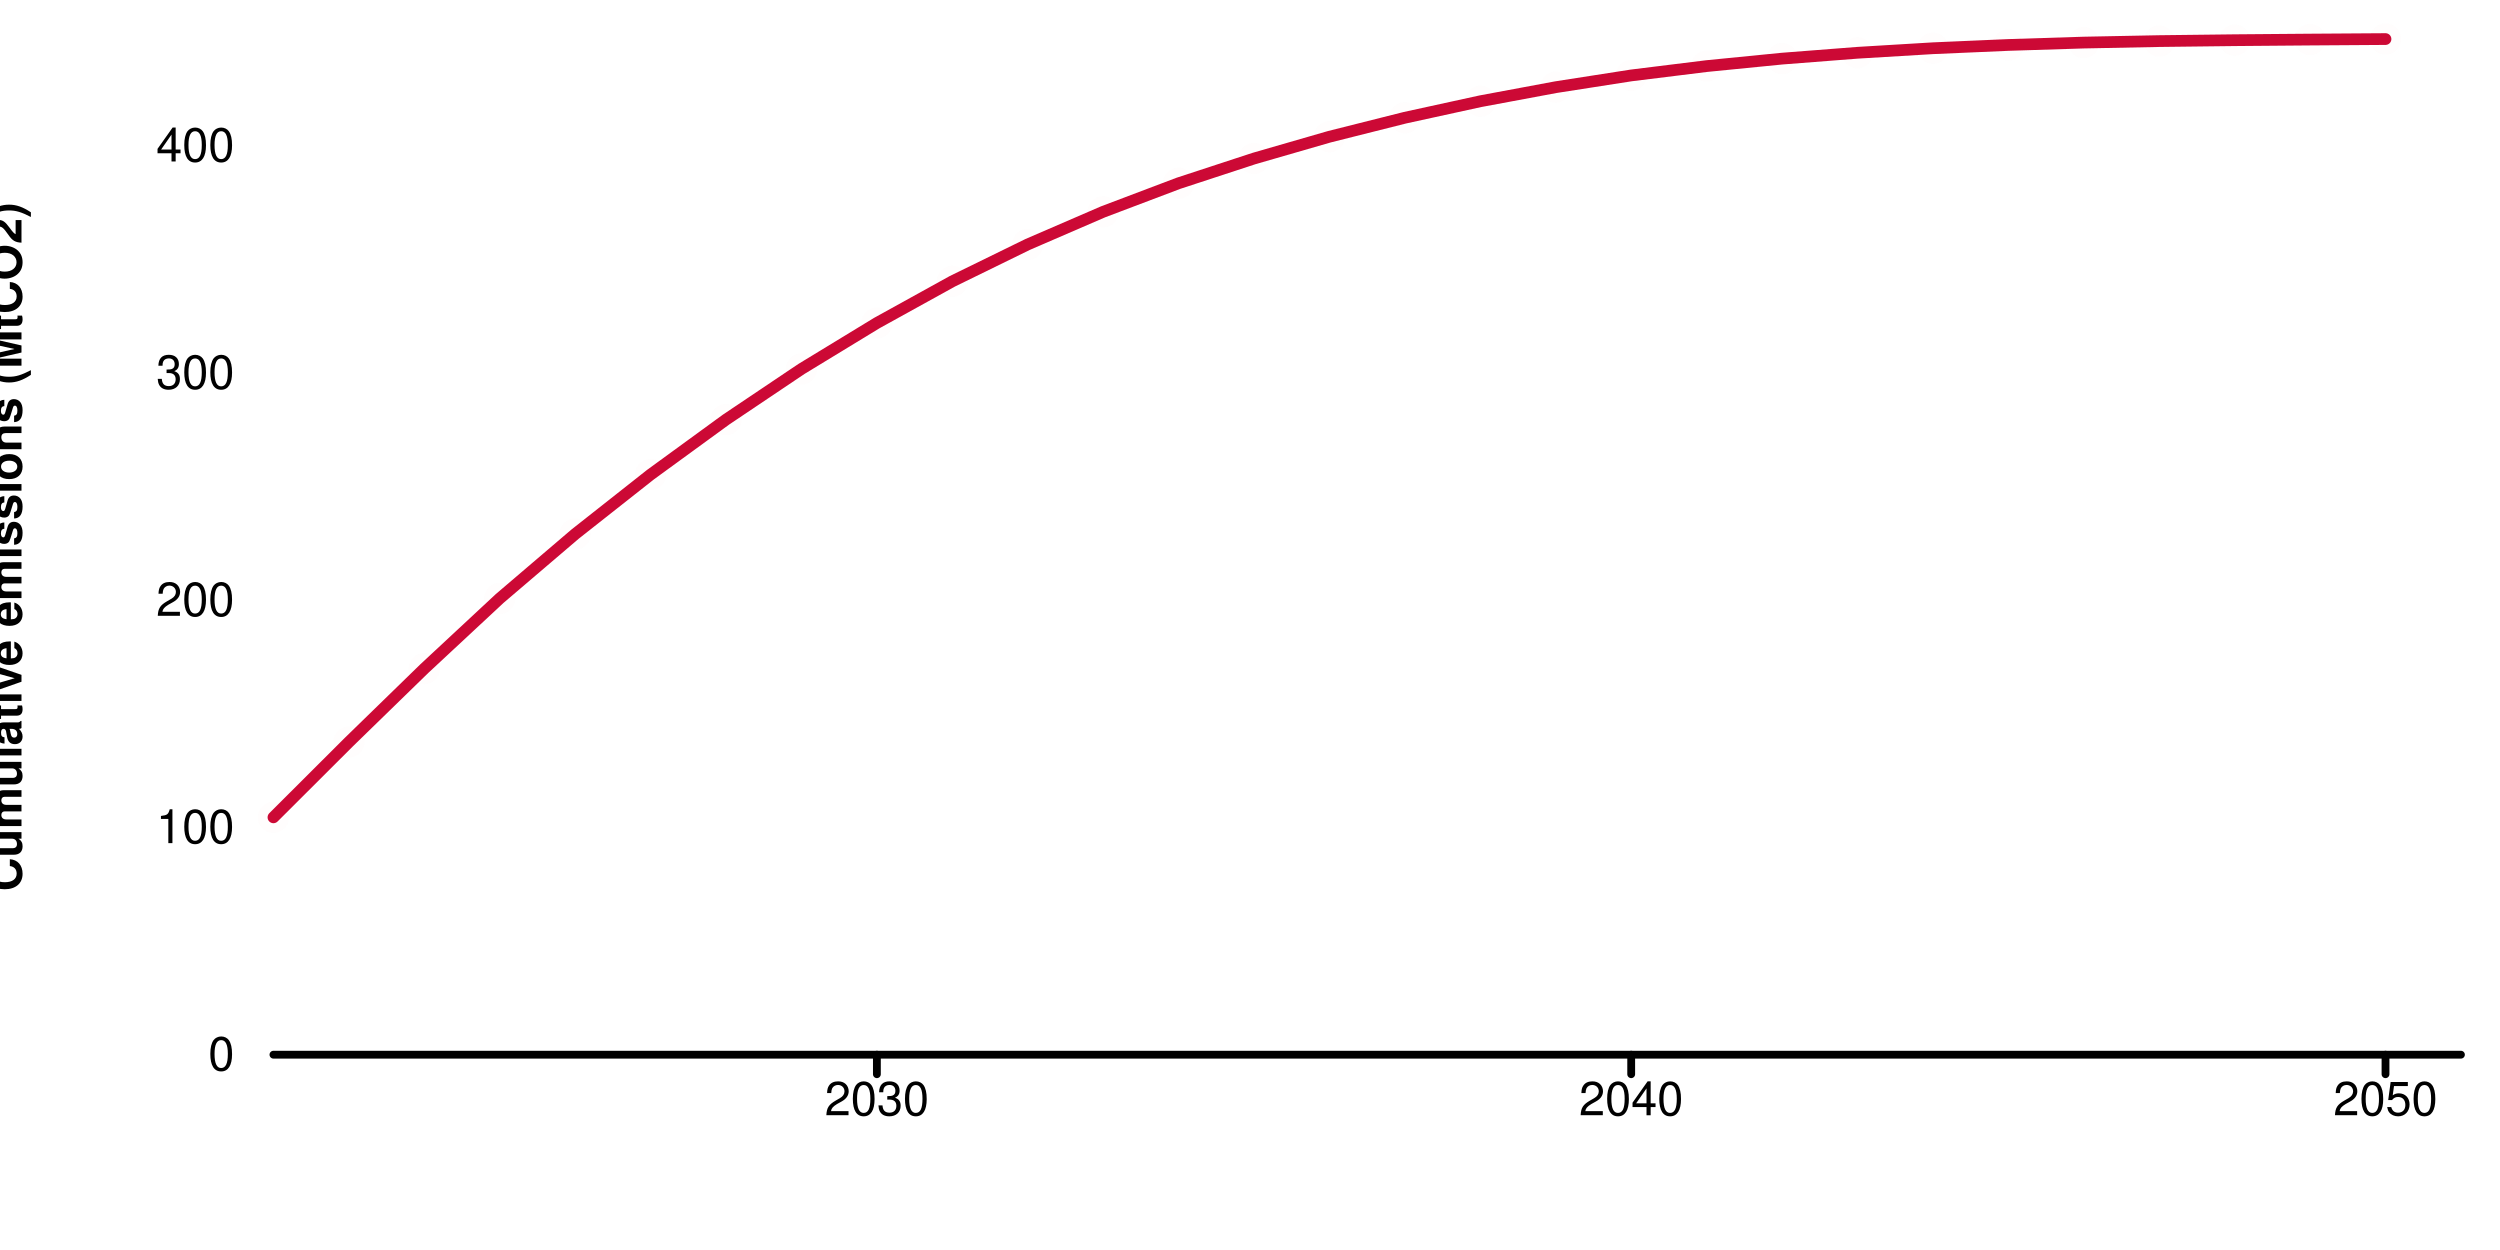
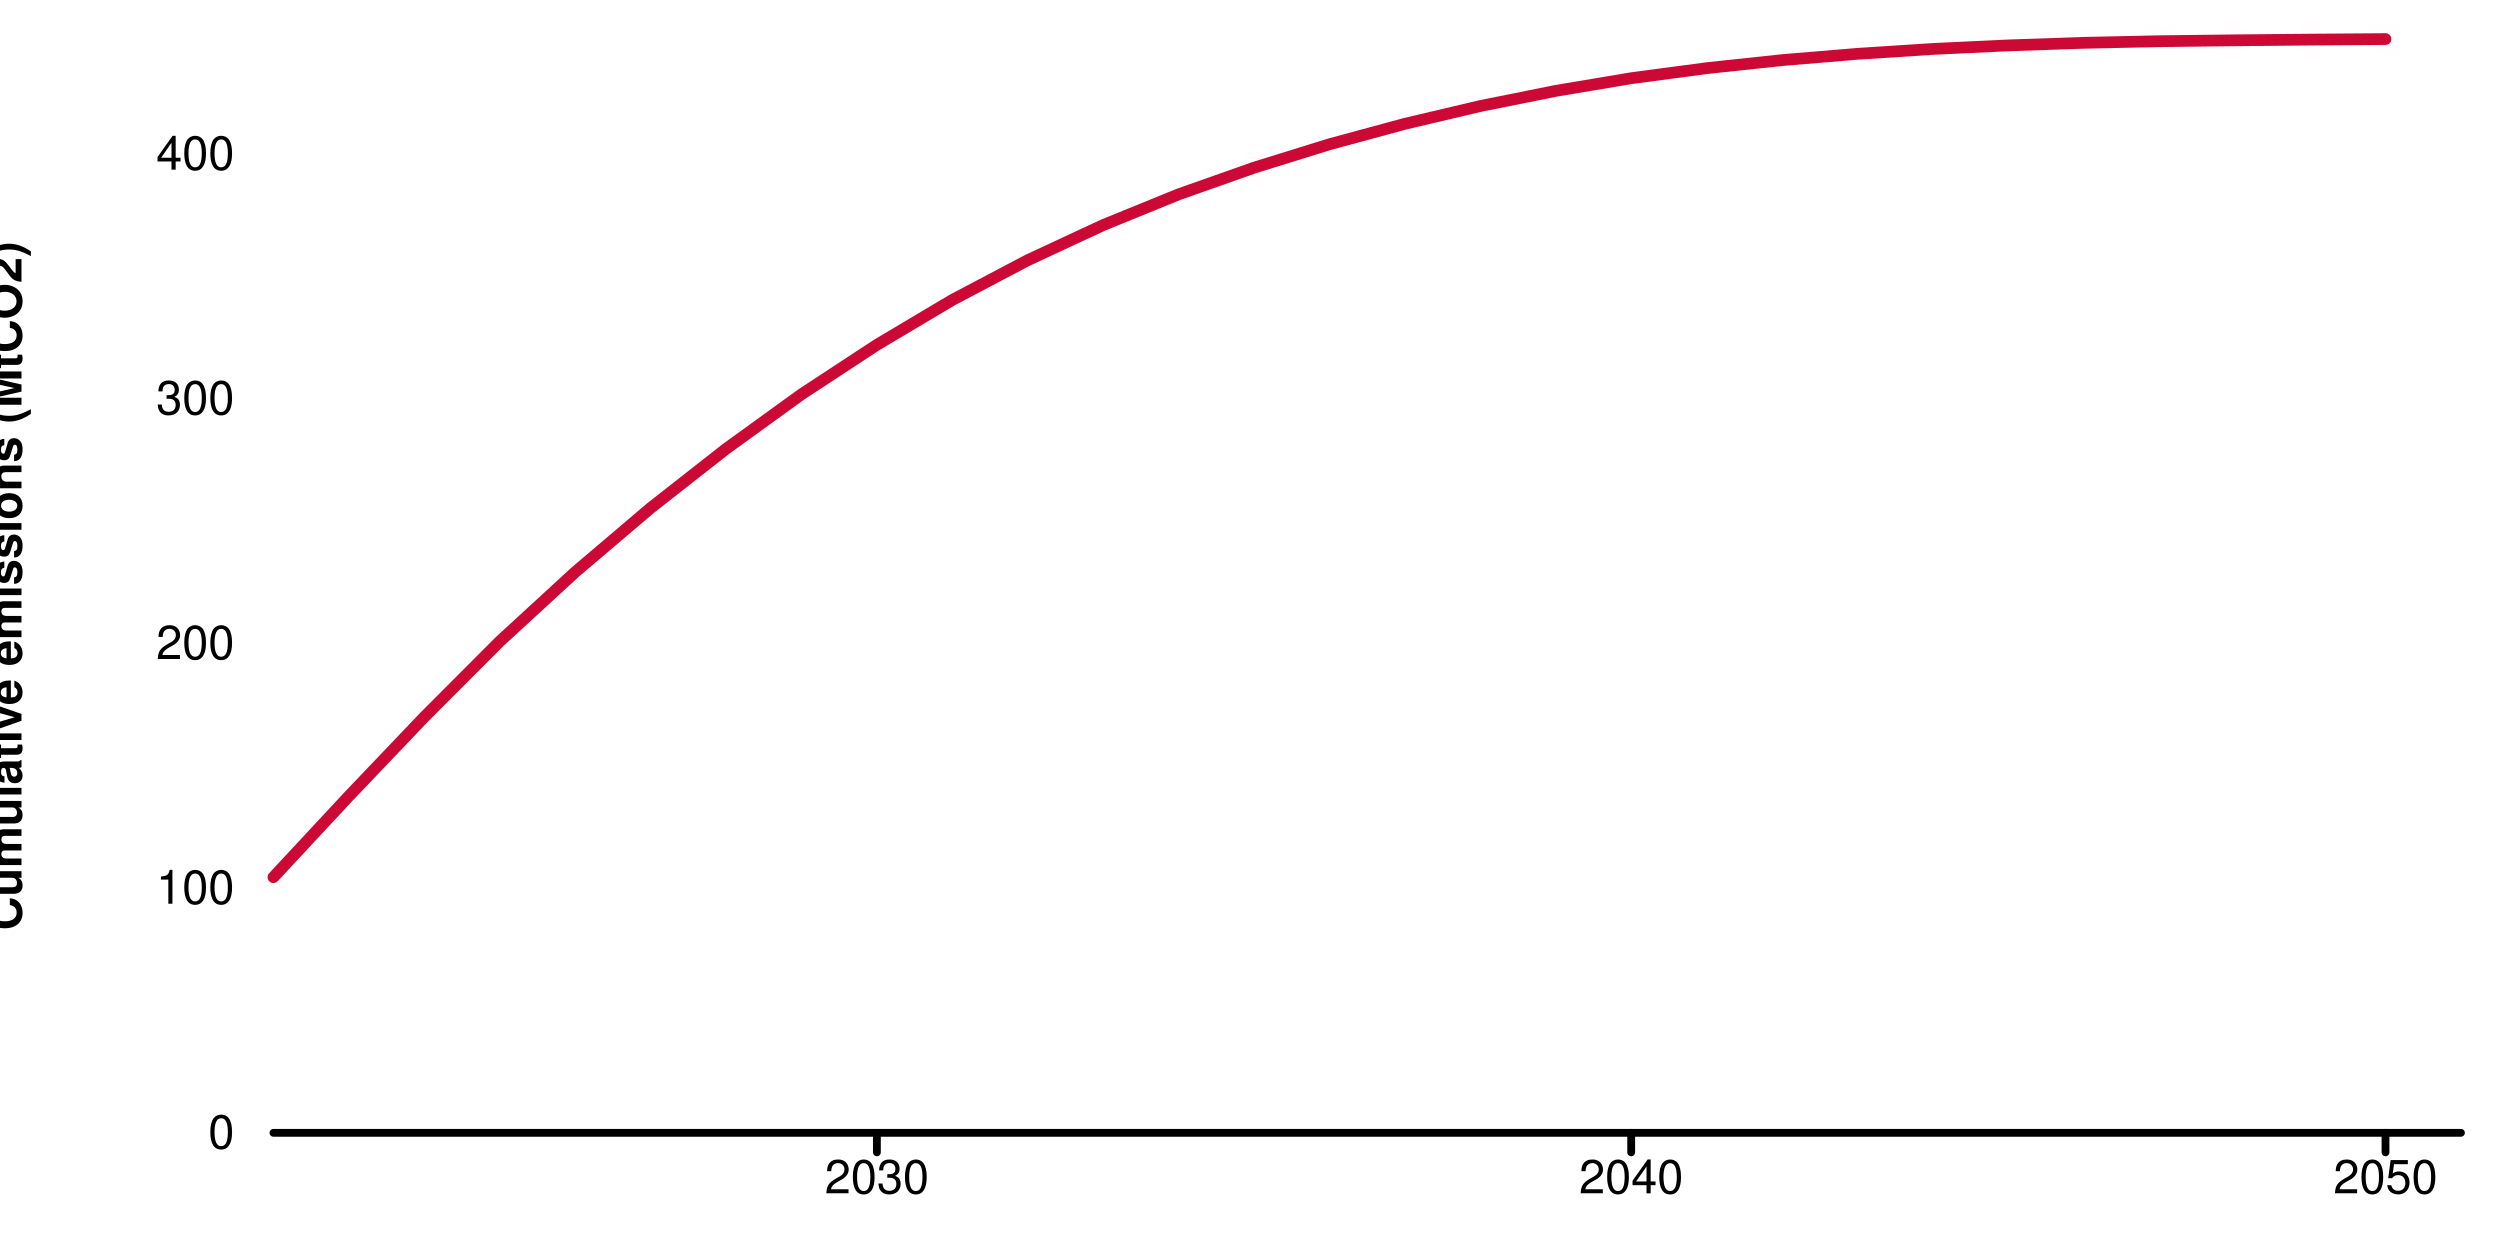
- <svg xmlns="http://www.w3.org/2000/svg" width="640" height="320" viewBox="0 0 640 320" style="overflow:display" preserveAspectRatio="xMinYMin meet" overflow="visible" class="oi-chart-main" data-type="line-chart">
+ <svg xmlns="http://www.w3.org/2000/svg" width="640" height="320" viewBox="0 0 640 320" preserveAspectRatio="xMinYMin meet" overflow="visible" class="oi-chart-main" data-type="line-chart">
  <defs>
    <style>
	.series path.line { fill-opacity: 0; }
	.series path.line.dotted { stroke-dasharray: 12 20 }
	.series:hover path.line, .series.on path.line { stroke-width: 5; }
	.series .marker { opacity:0.01; }
	.series:hover .marker, .series.active .marker, .series .marker.selected { opacity:1!important; }
	.series .marker:hover, .series .marker.on { r: 6px!important; fill: black; }
	.grid { font-family: "Helvetica Neue",Helvetica,Arial,"Lucida Grande",sans-serif; }
	.grid line { stroke: rgb(0,0,0); stroke-width: 2; stroke-linecap: round; }
	.grid.grid-x text { text-anchor: middle; dominant-baseline: hanging; transform: translateY(10px); }
	.grid.grid-y text { text-anchor: end; dominant-baseline: middle; transform: translateX(-10px); }
	</style>
  </defs>
  <g class="grid grid-y">
-     <line x1="70" y1="270" x2="630" y2="270" data-left="70" />
-     <text x="70" y="270" text-anchor="end">0</text>
-     <text x="70" y="211.83" text-anchor="end">100</text>
-     <text x="70" y="153.66" text-anchor="end">200</text>
-     <text x="70" y="95.49" text-anchor="end">300</text>
-     <text x="70" y="37.32" text-anchor="end">400</text>
-     <text style="text-anchor:middle;dominant-baseline:hanging;font-weight:bold;transform: translateY(140px) rotate(-90deg);">Cumulative emissions (MtCO2)</text>
+     <line x1="70" y1="290" x2="630" y2="290" data-left="70" />
+     <text x="70" y="290" text-anchor="end">0</text>
+     <text x="70" y="227.355" text-anchor="end">100</text>
+     <text x="70" y="164.711" text-anchor="end">200</text>
+     <text x="70" y="102.066" text-anchor="end">300</text>
+     <text x="70" y="39.422" text-anchor="end">400</text>
+     <text style="text-anchor:middle;dominant-baseline:hanging;font-weight:bold;transform: translateY(150px) rotate(-90deg);">Cumulative emissions (MtCO2)</text>
  </g>
  <g class="grid grid-x">
-     <line class="tick" x1="224.483" y1="270" x2="224.483" y2="275" />
-     <text x="224.483" y="270" text-anchor="middle">2030</text>
-     <line class="tick" x1="417.586" y1="270" x2="417.586" y2="275" />
-     <text x="417.586" y="270" text-anchor="middle">2040</text>
-     <line class="tick" x1="610.69" y1="270" x2="610.69" y2="275" />
-     <text x="610.69" y="270" text-anchor="middle">2050</text>
-     <text style="text-anchor:middle;dominant-baseline:hanging;font-weight:bold;transform: translateY(140px) rotate(-90deg);" />
+     <line class="tick" x1="224.483" y1="290" x2="224.483" y2="295" />
+     <text x="224.483" y="290" text-anchor="middle">2030</text>
+     <line class="tick" x1="417.586" y1="290" x2="417.586" y2="295" />
+     <text x="417.586" y="290" text-anchor="middle">2040</text>
+     <line class="tick" x1="610.69" y1="290" x2="610.69" y2="295" />
+     <text x="610.69" y="290" text-anchor="middle">2050</text>
+     <text style="text-anchor:middle;dominant-baseline:hanging;font-weight:bold;transform: translateY(150px) rotate(-90deg);" />
  </g>
  <g class="data-layer" role="table">
    <g data-scenario="npg-planning-scenario" class="series series-1" tabindex="0" role="row" aria-label="Series: NPg Planning Scenario" data-series="1">
-       <path d="M 70.00,209.24L 89.31,189.97L 108.62,171.17L 127.93,153.20L 147.24,136.72L 166.55,121.49L 185.86,107.42L 205.17,94.45L 224.48,82.69L 243.79,72.02L 263.10,62.57L 282.41,54.22L 301.72,46.91L 321.03,40.58L 340.34,35.00L 359.66,30.14L 378.97,25.92L 398.28,22.32L 417.59,19.31L 436.90,16.92L 456.21,15.01L 475.52,13.51L 494.83,12.35L 514.14,11.51L 533.45,10.90L 552.76,10.52L 572.07,10.29L 591.38,10.13L 610.69,10.00" id="NPg Planning Scenario" class="line" stroke="#cc0935" stroke-width="3" stroke-linecap="round" />
-       <circle class="marker" cx="70.00" cy="209.24" data-y="104.4599061" data-x="2022" data-i="0" data-series="1" r="4" fill="#cc0935" roll="cell" />
-       <circle class="marker" cx="89.31" cy="189.97" data-y="137.5810456" data-x="2023" data-i="1" data-series="1" r="4" fill="#cc0935" roll="cell" />
-       <circle class="marker" cx="108.62" cy="171.17" data-y="169.902966" data-x="2024" data-i="2" data-series="1" r="4" fill="#cc0935" roll="cell" />
-       <circle class="marker" cx="127.93" cy="153.20" data-y="200.7916478" data-x="2025" data-i="3" data-series="1" r="4" fill="#cc0935" roll="cell" />
-       <circle class="marker" cx="147.24" cy="136.72" data-y="229.1237929" data-x="2026" data-i="4" data-series="1" r="4" fill="#cc0935" roll="cell" />
-       <circle class="marker" cx="166.55" cy="121.49" data-y="255.3084656" data-x="2027" data-i="5" data-series="1" r="4" fill="#cc0935" roll="cell" />
-       <circle class="marker" cx="185.86" cy="107.42" data-y="279.4892228" data-x="2028" data-i="6" data-series="1" r="4" fill="#cc0935" roll="cell" />
-       <circle class="marker" cx="205.17" cy="94.45" data-y="301.7886424" data-x="2029" data-i="7" data-series="1" r="4" fill="#cc0935" roll="cell" />
-       <circle class="marker" cx="224.48" cy="82.69" data-y="322.012292" data-x="2030" data-i="8" data-series="1" r="4" fill="#cc0935" roll="cell" />
-       <circle class="marker" cx="243.79" cy="72.02" data-y="340.3492781" data-x="2031" data-i="9" data-series="1" r="4" fill="#cc0935" roll="cell" />
-       <circle class="marker" cx="263.10" cy="62.57" data-y="356.595675" data-x="2032" data-i="10" data-series="1" r="4" fill="#cc0935" roll="cell" />
-       <circle class="marker" cx="282.41" cy="54.22" data-y="370.9472473" data-x="2033" data-i="11" data-series="1" r="4" fill="#cc0935" roll="cell" />
-       <circle class="marker" cx="301.72" cy="46.91" data-y="383.5055723" data-x="2034" data-i="12" data-series="1" r="4" fill="#cc0935" roll="cell" />
-       <circle class="marker" cx="321.03" cy="40.58" data-y="394.3982189" data-x="2035" data-i="13" data-series="1" r="4" fill="#cc0935" roll="cell" />
-       <circle class="marker" cx="340.34" cy="35.00" data-y="403.980291" data-x="2036" data-i="14" data-series="1" r="4" fill="#cc0935" roll="cell" />
-       <circle class="marker" cx="359.66" cy="30.14" data-y="412.3479034" data-x="2037" data-i="15" data-series="1" r="4" fill="#cc0935" roll="cell" />
-       <circle class="marker" cx="378.97" cy="25.92" data-y="419.6023896" data-x="2038" data-i="16" data-series="1" r="4" fill="#cc0935" roll="cell" />
-       <circle class="marker" cx="398.28" cy="22.32" data-y="425.7937983" data-x="2039" data-i="17" data-series="1" r="4" fill="#cc0935" roll="cell" />
-       <circle class="marker" cx="417.59" cy="19.31" data-y="430.967188" data-x="2040" data-i="18" data-series="1" r="4" fill="#cc0935" roll="cell" />
-       <circle class="marker" cx="436.90" cy="16.92" data-y="435.0752984" data-x="2041" data-i="19" data-series="1" r="4" fill="#cc0935" roll="cell" />
-       <circle class="marker" cx="456.21" cy="15.01" data-y="438.3546344" data-x="2042" data-i="20" data-series="1" r="4" fill="#cc0935" roll="cell" />
-       <circle class="marker" cx="475.52" cy="13.51" data-y="440.9336532" data-x="2043" data-i="21" data-series="1" r="4" fill="#cc0935" roll="cell" />
-       <circle class="marker" cx="494.83" cy="12.35" data-y="442.9286768" data-x="2044" data-i="22" data-series="1" r="4" fill="#cc0935" roll="cell" />
-       <circle class="marker" cx="514.14" cy="11.51" data-y="444.3767342" data-x="2045" data-i="23" data-series="1" r="4" fill="#cc0935" roll="cell" />
-       <circle class="marker" cx="533.45" cy="10.90" data-y="445.4257804" data-x="2046" data-i="24" data-series="1" r="4" fill="#cc0935" roll="cell" />
-       <circle class="marker" cx="552.76" cy="10.52" data-y="446.0803099" data-x="2047" data-i="25" data-series="1" r="4" fill="#cc0935" roll="cell" />
-       <circle class="marker" cx="572.07" cy="10.29" data-y="446.4610465" data-x="2048" data-i="26" data-series="1" r="4" fill="#cc0935" roll="cell" />
-       <circle class="marker" cx="591.38" cy="10.13" data-y="446.7461743" data-x="2049" data-i="27" data-series="1" r="4" fill="#cc0935" roll="cell" />
+       <path d="M 70.00,224.56L 89.31,203.81L 108.62,183.56L 127.93,164.21L 147.24,146.47L 166.55,130.06L 185.86,114.92L 205.17,100.95L 224.48,88.28L 243.79,76.79L 263.10,66.61L 282.41,57.62L 301.72,49.75L 321.03,42.93L 340.34,36.93L 359.66,31.69L 378.97,27.14L 398.28,23.26L 417.59,20.02L 436.90,17.45L 456.21,15.39L 475.52,13.78L 494.83,12.53L 514.14,11.62L 533.45,10.96L 552.76,10.55L 572.07,10.32L 591.38,10.14L 610.69,10.00" id="NPg Planning Scenario" class="line" stroke="#cc0935" stroke-width="3" stroke-linecap="round" />
+       <circle class="marker" cx="70.00" cy="224.56" data-y="104.4599061" data-x="2022" data-i="0" data-series="1" r="4" fill="#cc0935" roll="cell" />
+       <circle class="marker" cx="89.31" cy="203.81" data-y="137.5810456" data-x="2023" data-i="1" data-series="1" r="4" fill="#cc0935" roll="cell" />
+       <circle class="marker" cx="108.62" cy="183.56" data-y="169.902966" data-x="2024" data-i="2" data-series="1" r="4" fill="#cc0935" roll="cell" />
+       <circle class="marker" cx="127.93" cy="164.21" data-y="200.7916478" data-x="2025" data-i="3" data-series="1" r="4" fill="#cc0935" roll="cell" />
+       <circle class="marker" cx="147.24" cy="146.47" data-y="229.1237929" data-x="2026" data-i="4" data-series="1" r="4" fill="#cc0935" roll="cell" />
+       <circle class="marker" cx="166.55" cy="130.06" data-y="255.3084656" data-x="2027" data-i="5" data-series="1" r="4" fill="#cc0935" roll="cell" />
+       <circle class="marker" cx="185.86" cy="114.92" data-y="279.4892228" data-x="2028" data-i="6" data-series="1" r="4" fill="#cc0935" roll="cell" />
+       <circle class="marker" cx="205.17" cy="100.95" data-y="301.7886424" data-x="2029" data-i="7" data-series="1" r="4" fill="#cc0935" roll="cell" />
+       <circle class="marker" cx="224.48" cy="88.28" data-y="322.012292" data-x="2030" data-i="8" data-series="1" r="4" fill="#cc0935" roll="cell" />
+       <circle class="marker" cx="243.79" cy="76.79" data-y="340.3492781" data-x="2031" data-i="9" data-series="1" r="4" fill="#cc0935" roll="cell" />
+       <circle class="marker" cx="263.10" cy="66.61" data-y="356.595675" data-x="2032" data-i="10" data-series="1" r="4" fill="#cc0935" roll="cell" />
+       <circle class="marker" cx="282.41" cy="57.62" data-y="370.9472473" data-x="2033" data-i="11" data-series="1" r="4" fill="#cc0935" roll="cell" />
+       <circle class="marker" cx="301.72" cy="49.75" data-y="383.5055723" data-x="2034" data-i="12" data-series="1" r="4" fill="#cc0935" roll="cell" />
+       <circle class="marker" cx="321.03" cy="42.93" data-y="394.3982189" data-x="2035" data-i="13" data-series="1" r="4" fill="#cc0935" roll="cell" />
+       <circle class="marker" cx="340.34" cy="36.93" data-y="403.980291" data-x="2036" data-i="14" data-series="1" r="4" fill="#cc0935" roll="cell" />
+       <circle class="marker" cx="359.66" cy="31.69" data-y="412.3479034" data-x="2037" data-i="15" data-series="1" r="4" fill="#cc0935" roll="cell" />
+       <circle class="marker" cx="378.97" cy="27.14" data-y="419.6023896" data-x="2038" data-i="16" data-series="1" r="4" fill="#cc0935" roll="cell" />
+       <circle class="marker" cx="398.28" cy="23.26" data-y="425.7937983" data-x="2039" data-i="17" data-series="1" r="4" fill="#cc0935" roll="cell" />
+       <circle class="marker" cx="417.59" cy="20.02" data-y="430.967188" data-x="2040" data-i="18" data-series="1" r="4" fill="#cc0935" roll="cell" />
+       <circle class="marker" cx="436.90" cy="17.45" data-y="435.0752984" data-x="2041" data-i="19" data-series="1" r="4" fill="#cc0935" roll="cell" />
+       <circle class="marker" cx="456.21" cy="15.39" data-y="438.3546344" data-x="2042" data-i="20" data-series="1" r="4" fill="#cc0935" roll="cell" />
+       <circle class="marker" cx="475.52" cy="13.78" data-y="440.9336532" data-x="2043" data-i="21" data-series="1" r="4" fill="#cc0935" roll="cell" />
+       <circle class="marker" cx="494.83" cy="12.53" data-y="442.9286768" data-x="2044" data-i="22" data-series="1" r="4" fill="#cc0935" roll="cell" />
+       <circle class="marker" cx="514.14" cy="11.62" data-y="444.3767342" data-x="2045" data-i="23" data-series="1" r="4" fill="#cc0935" roll="cell" />
+       <circle class="marker" cx="533.45" cy="10.96" data-y="445.4257804" data-x="2046" data-i="24" data-series="1" r="4" fill="#cc0935" roll="cell" />
+       <circle class="marker" cx="552.76" cy="10.55" data-y="446.0803099" data-x="2047" data-i="25" data-series="1" r="4" fill="#cc0935" roll="cell" />
+       <circle class="marker" cx="572.07" cy="10.32" data-y="446.4610465" data-x="2048" data-i="26" data-series="1" r="4" fill="#cc0935" roll="cell" />
+       <circle class="marker" cx="591.38" cy="10.14" data-y="446.7461743" data-x="2049" data-i="27" data-series="1" r="4" fill="#cc0935" roll="cell" />
      <circle class="marker" cx="610.69" cy="10.00" data-y="446.9660379" data-x="2050" data-i="28" data-series="1" r="4" fill="#cc0935" roll="cell" />
    </g>
  </g>
</svg>
